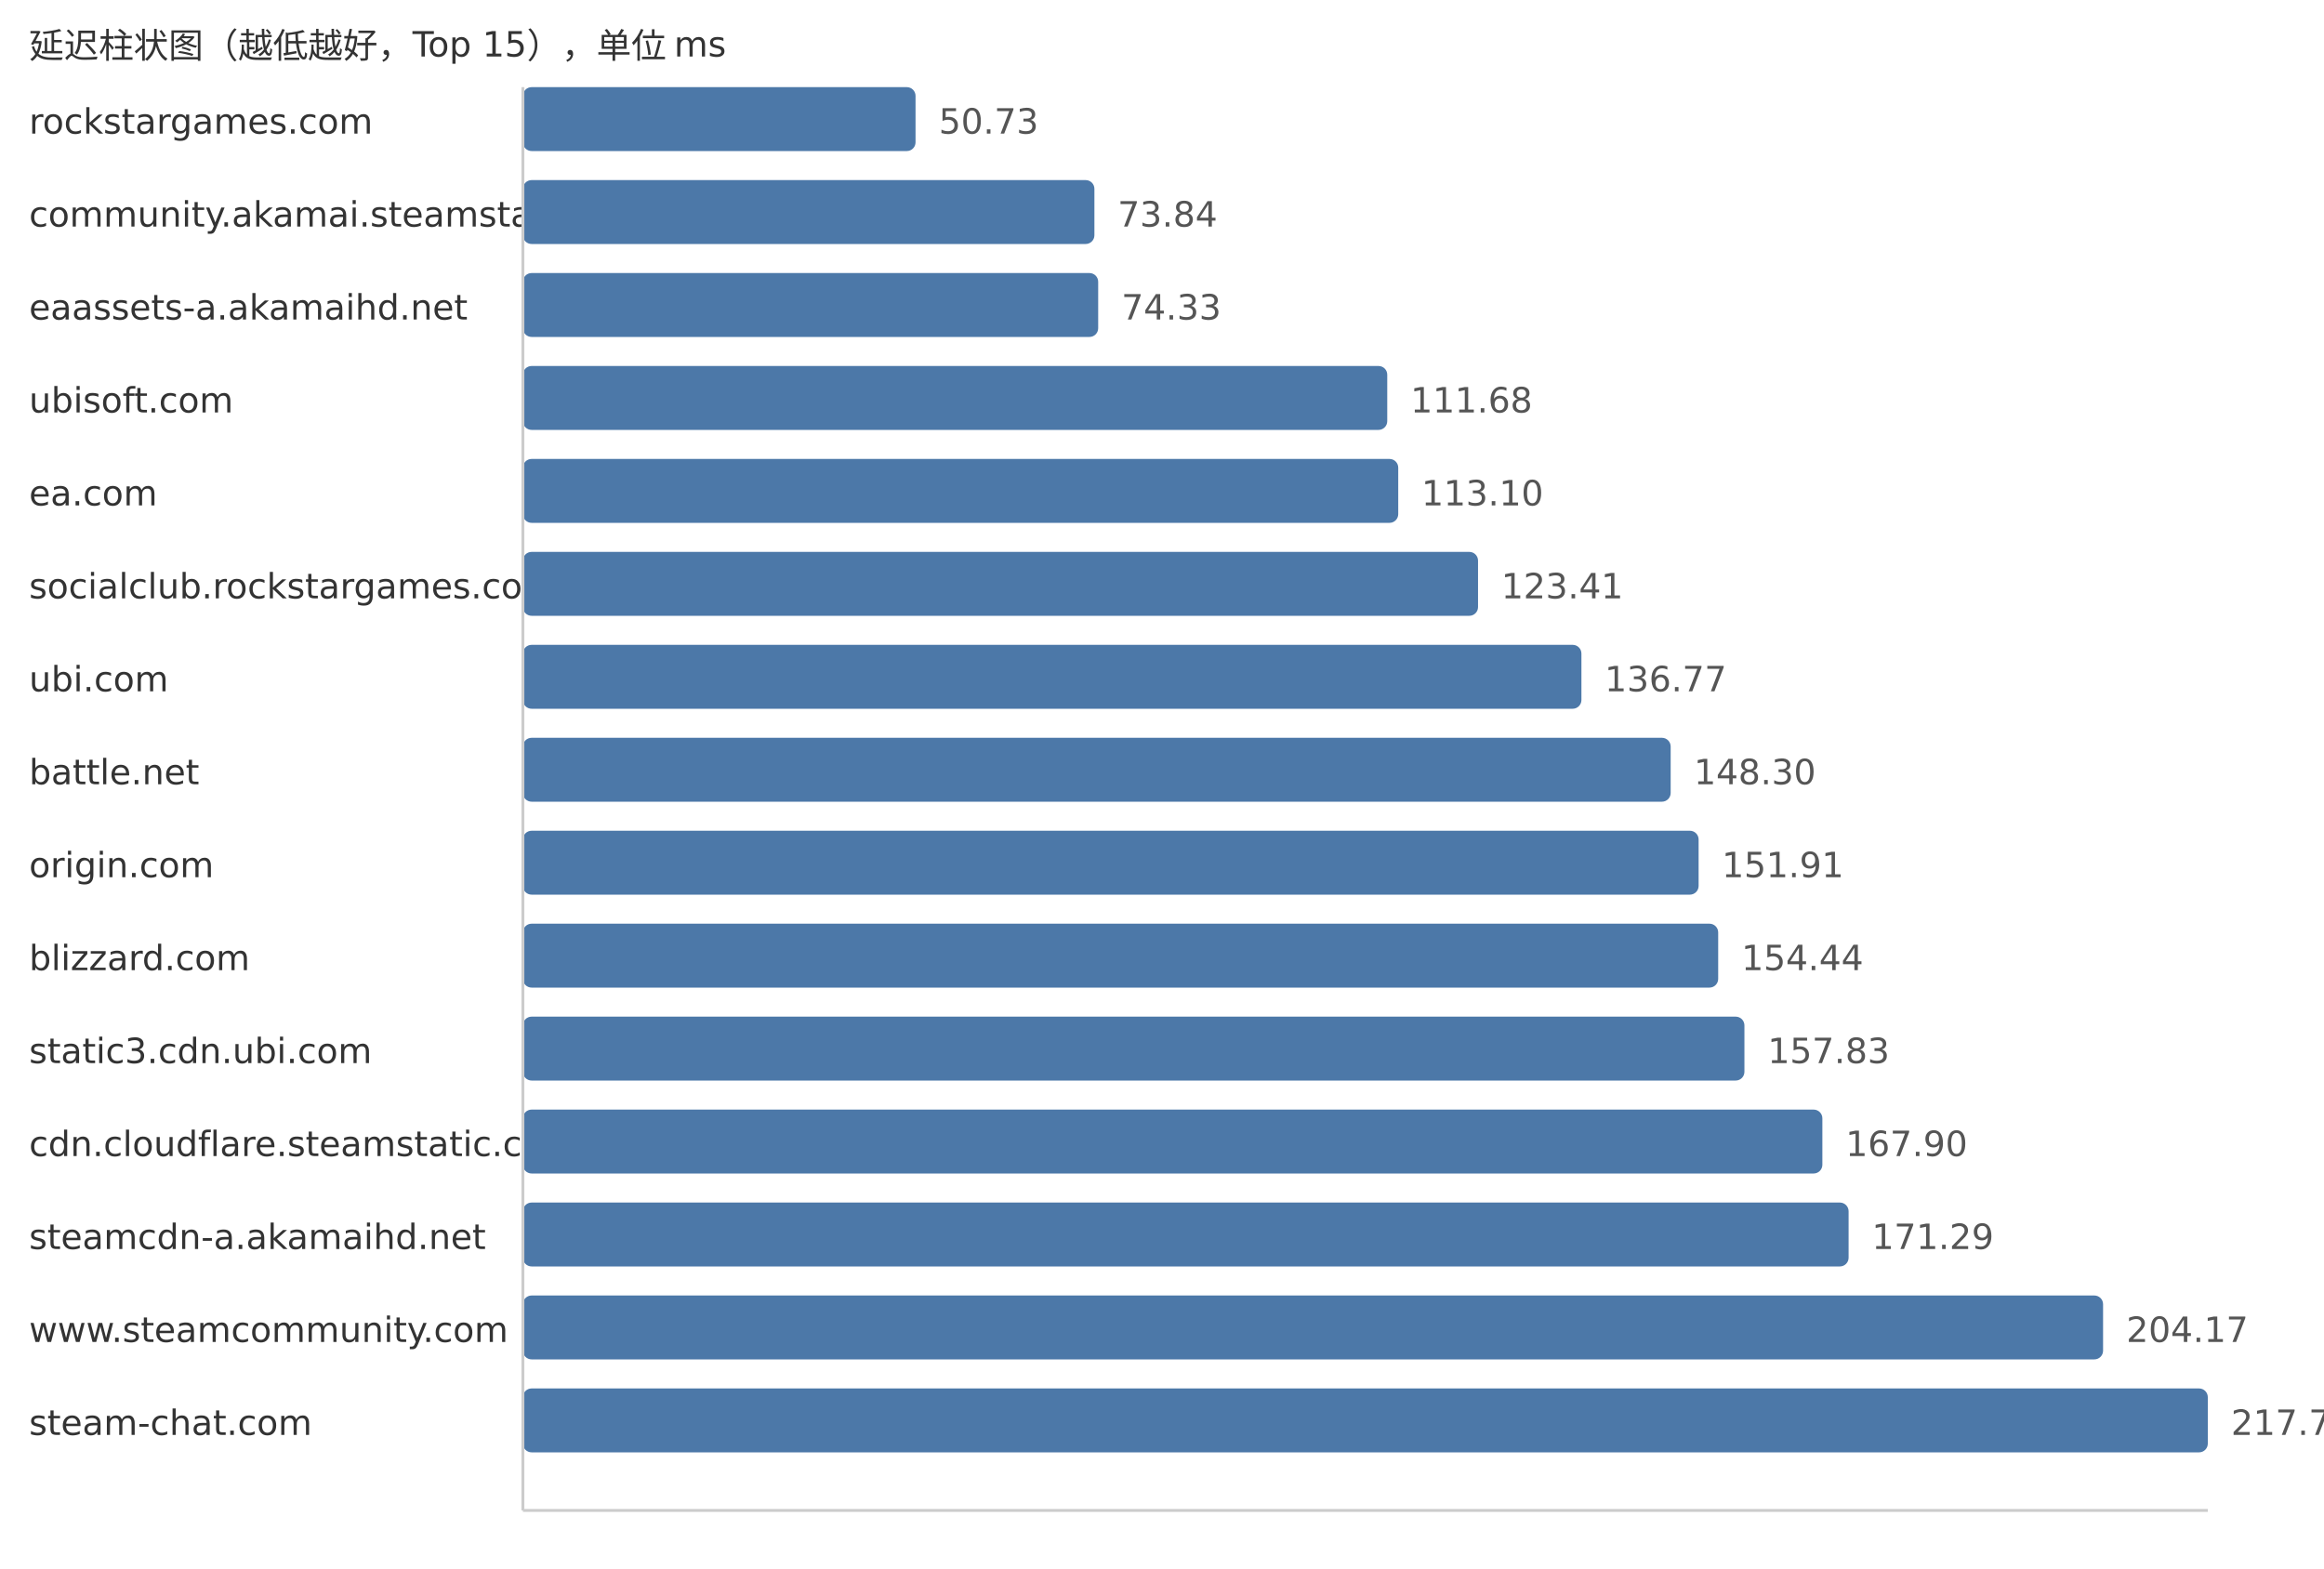
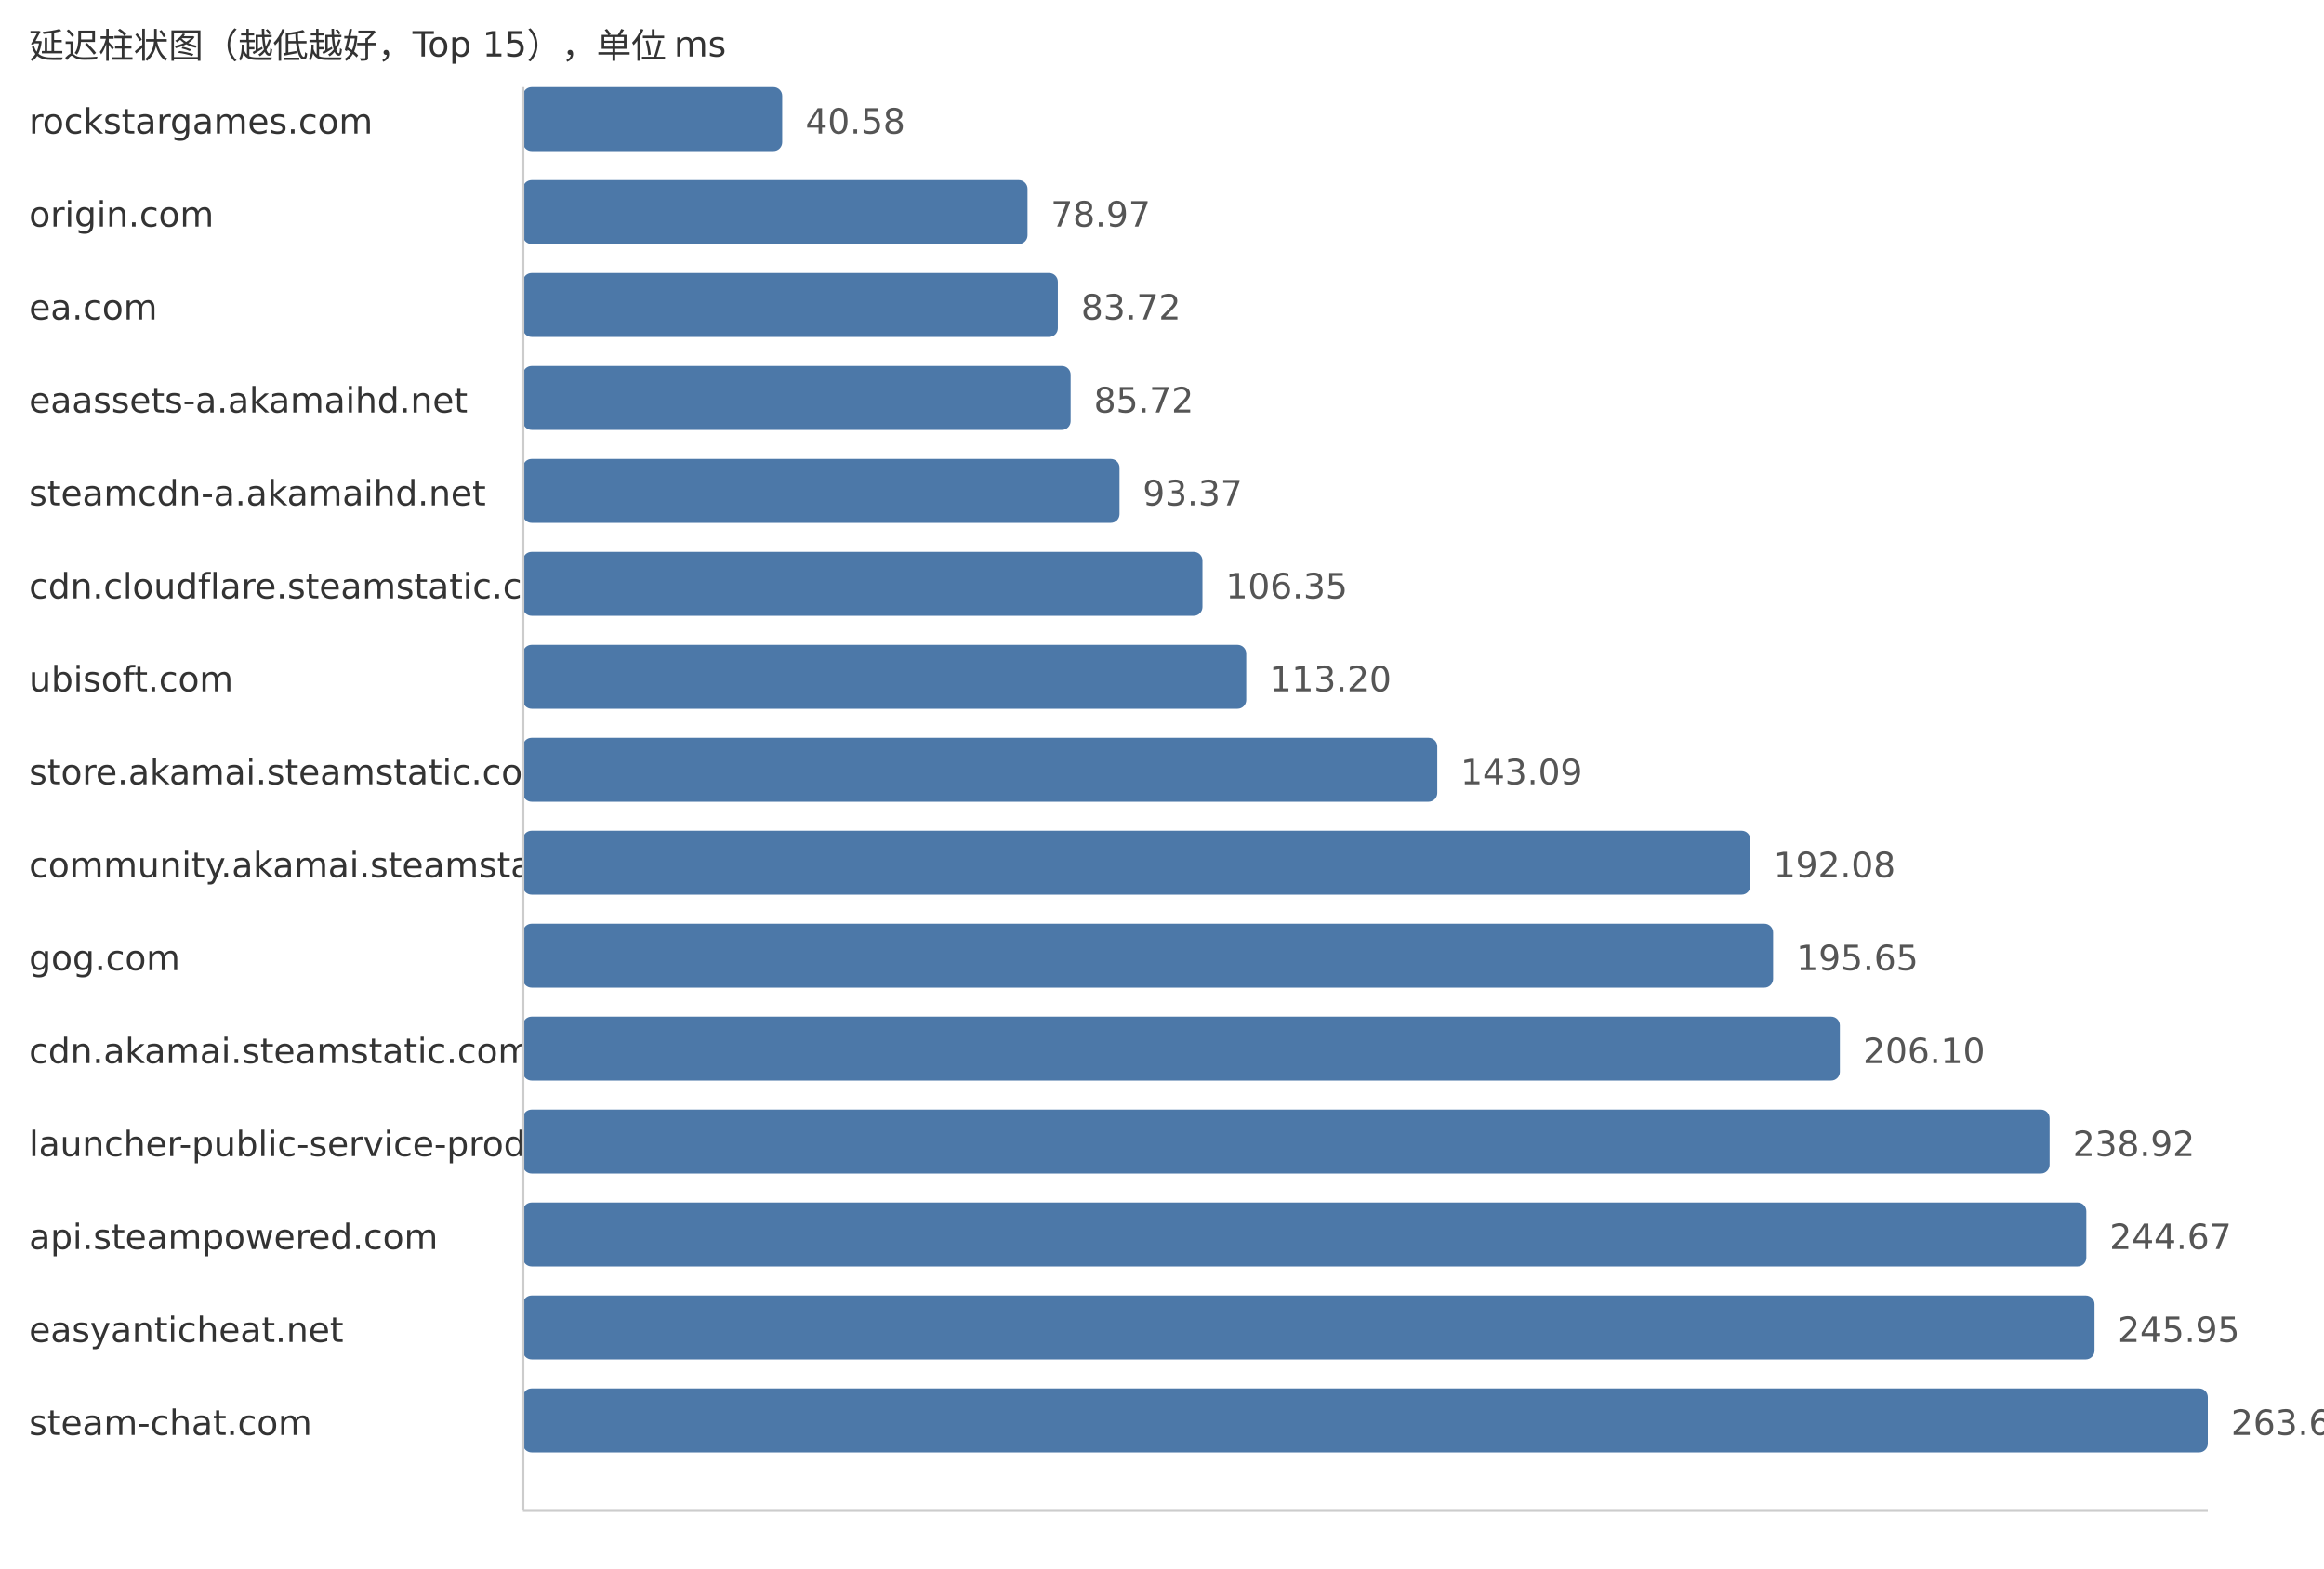
<svg xmlns="http://www.w3.org/2000/svg" width="800" height="540">
  <style> .label{font-family:DejaVu Sans,Verdana,Geneva,sans-serif;font-size:12px;fill:#333} .value{font-family:DejaVu Sans,Verdana,Geneva,sans-serif;font-size:12px;fill:#555} </style>
  <text x="10" y="20" class="label">延迟柱状图（越低越好，Top 15），单位 ms</text>
  <text x="10" y="46" class="label">rockstargames.com</text>
-   <rect x="180" y="30" width="135.16" height="22" fill="#4c78a8" rx="3" />
-   <text x="323.16" y="46" class="value">50.73</text>
-   <text x="10" y="78" class="label">community.akamai.steamstatic.com</text>
-   <rect x="180" y="62" width="196.73" height="22" fill="#4c78a8" rx="3" />
-   <text x="384.73" y="78" class="value">73.84</text>
-   <text x="10" y="110" class="label">eaassets-a.akamaihd.net</text>
-   <rect x="180" y="94" width="198.03" height="22" fill="#4c78a8" rx="3" />
-   <text x="386.03" y="110" class="value">74.33</text>
-   <text x="10" y="142" class="label">ubisoft.com</text>
-   <rect x="180" y="126" width="297.54" height="22" fill="#4c78a8" rx="3" />
-   <text x="485.54" y="142" class="value">111.68</text>
-   <text x="10" y="174" class="label">ea.com</text>
-   <rect x="180" y="158" width="301.32" height="22" fill="#4c78a8" rx="3" />
-   <text x="489.32" y="174" class="value">113.10</text>
-   <text x="10" y="206" class="label">socialclub.rockstargames.com</text>
-   <rect x="180" y="190" width="328.79" height="22" fill="#4c78a8" rx="3" />
-   <text x="516.79" y="206" class="value">123.41</text>
-   <text x="10" y="238" class="label">ubi.com</text>
-   <rect x="180" y="222" width="364.38" height="22" fill="#4c78a8" rx="3" />
-   <text x="552.38" y="238" class="value">136.77</text>
-   <text x="10" y="270" class="label">battle.net</text>
-   <rect x="180" y="254" width="395.1" height="22" fill="#4c78a8" rx="3" />
-   <text x="583.1" y="270" class="value">148.30</text>
-   <text x="10" y="302" class="label">origin.com</text>
-   <rect x="180" y="286" width="404.72" height="22" fill="#4c78a8" rx="3" />
-   <text x="592.72" y="302" class="value">151.91</text>
-   <text x="10" y="334" class="label">blizzard.com</text>
-   <rect x="180" y="318" width="411.46" height="22" fill="#4c78a8" rx="3" />
-   <text x="599.46" y="334" class="value">154.44</text>
-   <text x="10" y="366" class="label">static3.cdn.ubi.com</text>
-   <rect x="180" y="350" width="420.49" height="22" fill="#4c78a8" rx="3" />
-   <text x="608.49" y="366" class="value">157.83</text>
-   <text x="10" y="398" class="label">cdn.cloudflare.steamstatic.com</text>
-   <rect x="180" y="382" width="447.32" height="22" fill="#4c78a8" rx="3" />
-   <text x="635.32" y="398" class="value">167.90</text>
-   <text x="10" y="430" class="label">steamcdn-a.akamaihd.net</text>
-   <rect x="180" y="414" width="456.35" height="22" fill="#4c78a8" rx="3" />
-   <text x="644.35" y="430" class="value">171.29</text>
-   <text x="10" y="462" class="label">www.steamcommunity.com</text>
-   <rect x="180" y="446" width="543.95" height="22" fill="#4c78a8" rx="3" />
-   <text x="731.95" y="462" class="value">204.17</text>
+   <rect x="180" y="30" width="89.26" height="22" fill="#4c78a8" rx="3" />
+   <text x="277.26" y="46" class="value">40.58</text>
+   <text x="10" y="78" class="label">origin.com</text>
+   <rect x="180" y="62" width="173.71" height="22" fill="#4c78a8" rx="3" />
+   <text x="361.71" y="78" class="value">78.97</text>
+   <text x="10" y="110" class="label">ea.com</text>
+   <rect x="180" y="94" width="184.15" height="22" fill="#4c78a8" rx="3" />
+   <text x="372.15" y="110" class="value">83.72</text>
+   <text x="10" y="142" class="label">eaassets-a.akamaihd.net</text>
+   <rect x="180" y="126" width="188.55" height="22" fill="#4c78a8" rx="3" />
+   <text x="376.55" y="142" class="value">85.72</text>
+   <text x="10" y="174" class="label">steamcdn-a.akamaihd.net</text>
+   <rect x="180" y="158" width="205.38" height="22" fill="#4c78a8" rx="3" />
+   <text x="393.38" y="174" class="value">93.37</text>
+   <text x="10" y="206" class="label">cdn.cloudflare.steamstatic.com</text>
+   <rect x="180" y="190" width="233.93" height="22" fill="#4c78a8" rx="3" />
+   <text x="421.93" y="206" class="value">106.35</text>
+   <text x="10" y="238" class="label">ubisoft.com</text>
+   <rect x="180" y="222" width="249.0" height="22" fill="#4c78a8" rx="3" />
+   <text x="437.0" y="238" class="value">113.20</text>
+   <text x="10" y="270" class="label">store.akamai.steamstatic.com</text>
+   <rect x="180" y="254" width="314.75" height="22" fill="#4c78a8" rx="3" />
+   <text x="502.75" y="270" class="value">143.09</text>
+   <text x="10" y="302" class="label">community.akamai.steamstatic.com</text>
+   <rect x="180" y="286" width="422.51" height="22" fill="#4c78a8" rx="3" />
+   <text x="610.51" y="302" class="value">192.08</text>
+   <text x="10" y="334" class="label">gog.com</text>
+   <rect x="180" y="318" width="430.36" height="22" fill="#4c78a8" rx="3" />
+   <text x="618.36" y="334" class="value">195.65</text>
+   <text x="10" y="366" class="label">cdn.akamai.steamstatic.com</text>
+   <rect x="180" y="350" width="453.34" height="22" fill="#4c78a8" rx="3" />
+   <text x="641.34" y="366" class="value">206.10</text>
+   <text x="10" y="398" class="label">launcher-public-service-prod06.ol.epicgames.com</text>
+   <rect x="180" y="382" width="525.54" height="22" fill="#4c78a8" rx="3" />
+   <text x="713.54" y="398" class="value">238.92</text>
+   <text x="10" y="430" class="label">api.steampowered.com</text>
+   <rect x="180" y="414" width="538.18" height="22" fill="#4c78a8" rx="3" />
+   <text x="726.18" y="430" class="value">244.67</text>
+   <text x="10" y="462" class="label">easyanticheat.net</text>
+   <rect x="180" y="446" width="541.0" height="22" fill="#4c78a8" rx="3" />
+   <text x="729.0" y="462" class="value">245.95</text>
  <text x="10" y="494" class="label">steam-chat.com</text>
  <rect x="180" y="478" width="580.0" height="22" fill="#4c78a8" rx="3" />
-   <text x="768.0" y="494" class="value">217.70</text>
+   <text x="768.0" y="494" class="value">263.68</text>
  <line x1="180" y1="30" x2="180" y2="520" stroke="#ccc" />
  <line x1="180" y1="520" x2="760" y2="520" stroke="#ccc" />
</svg>
